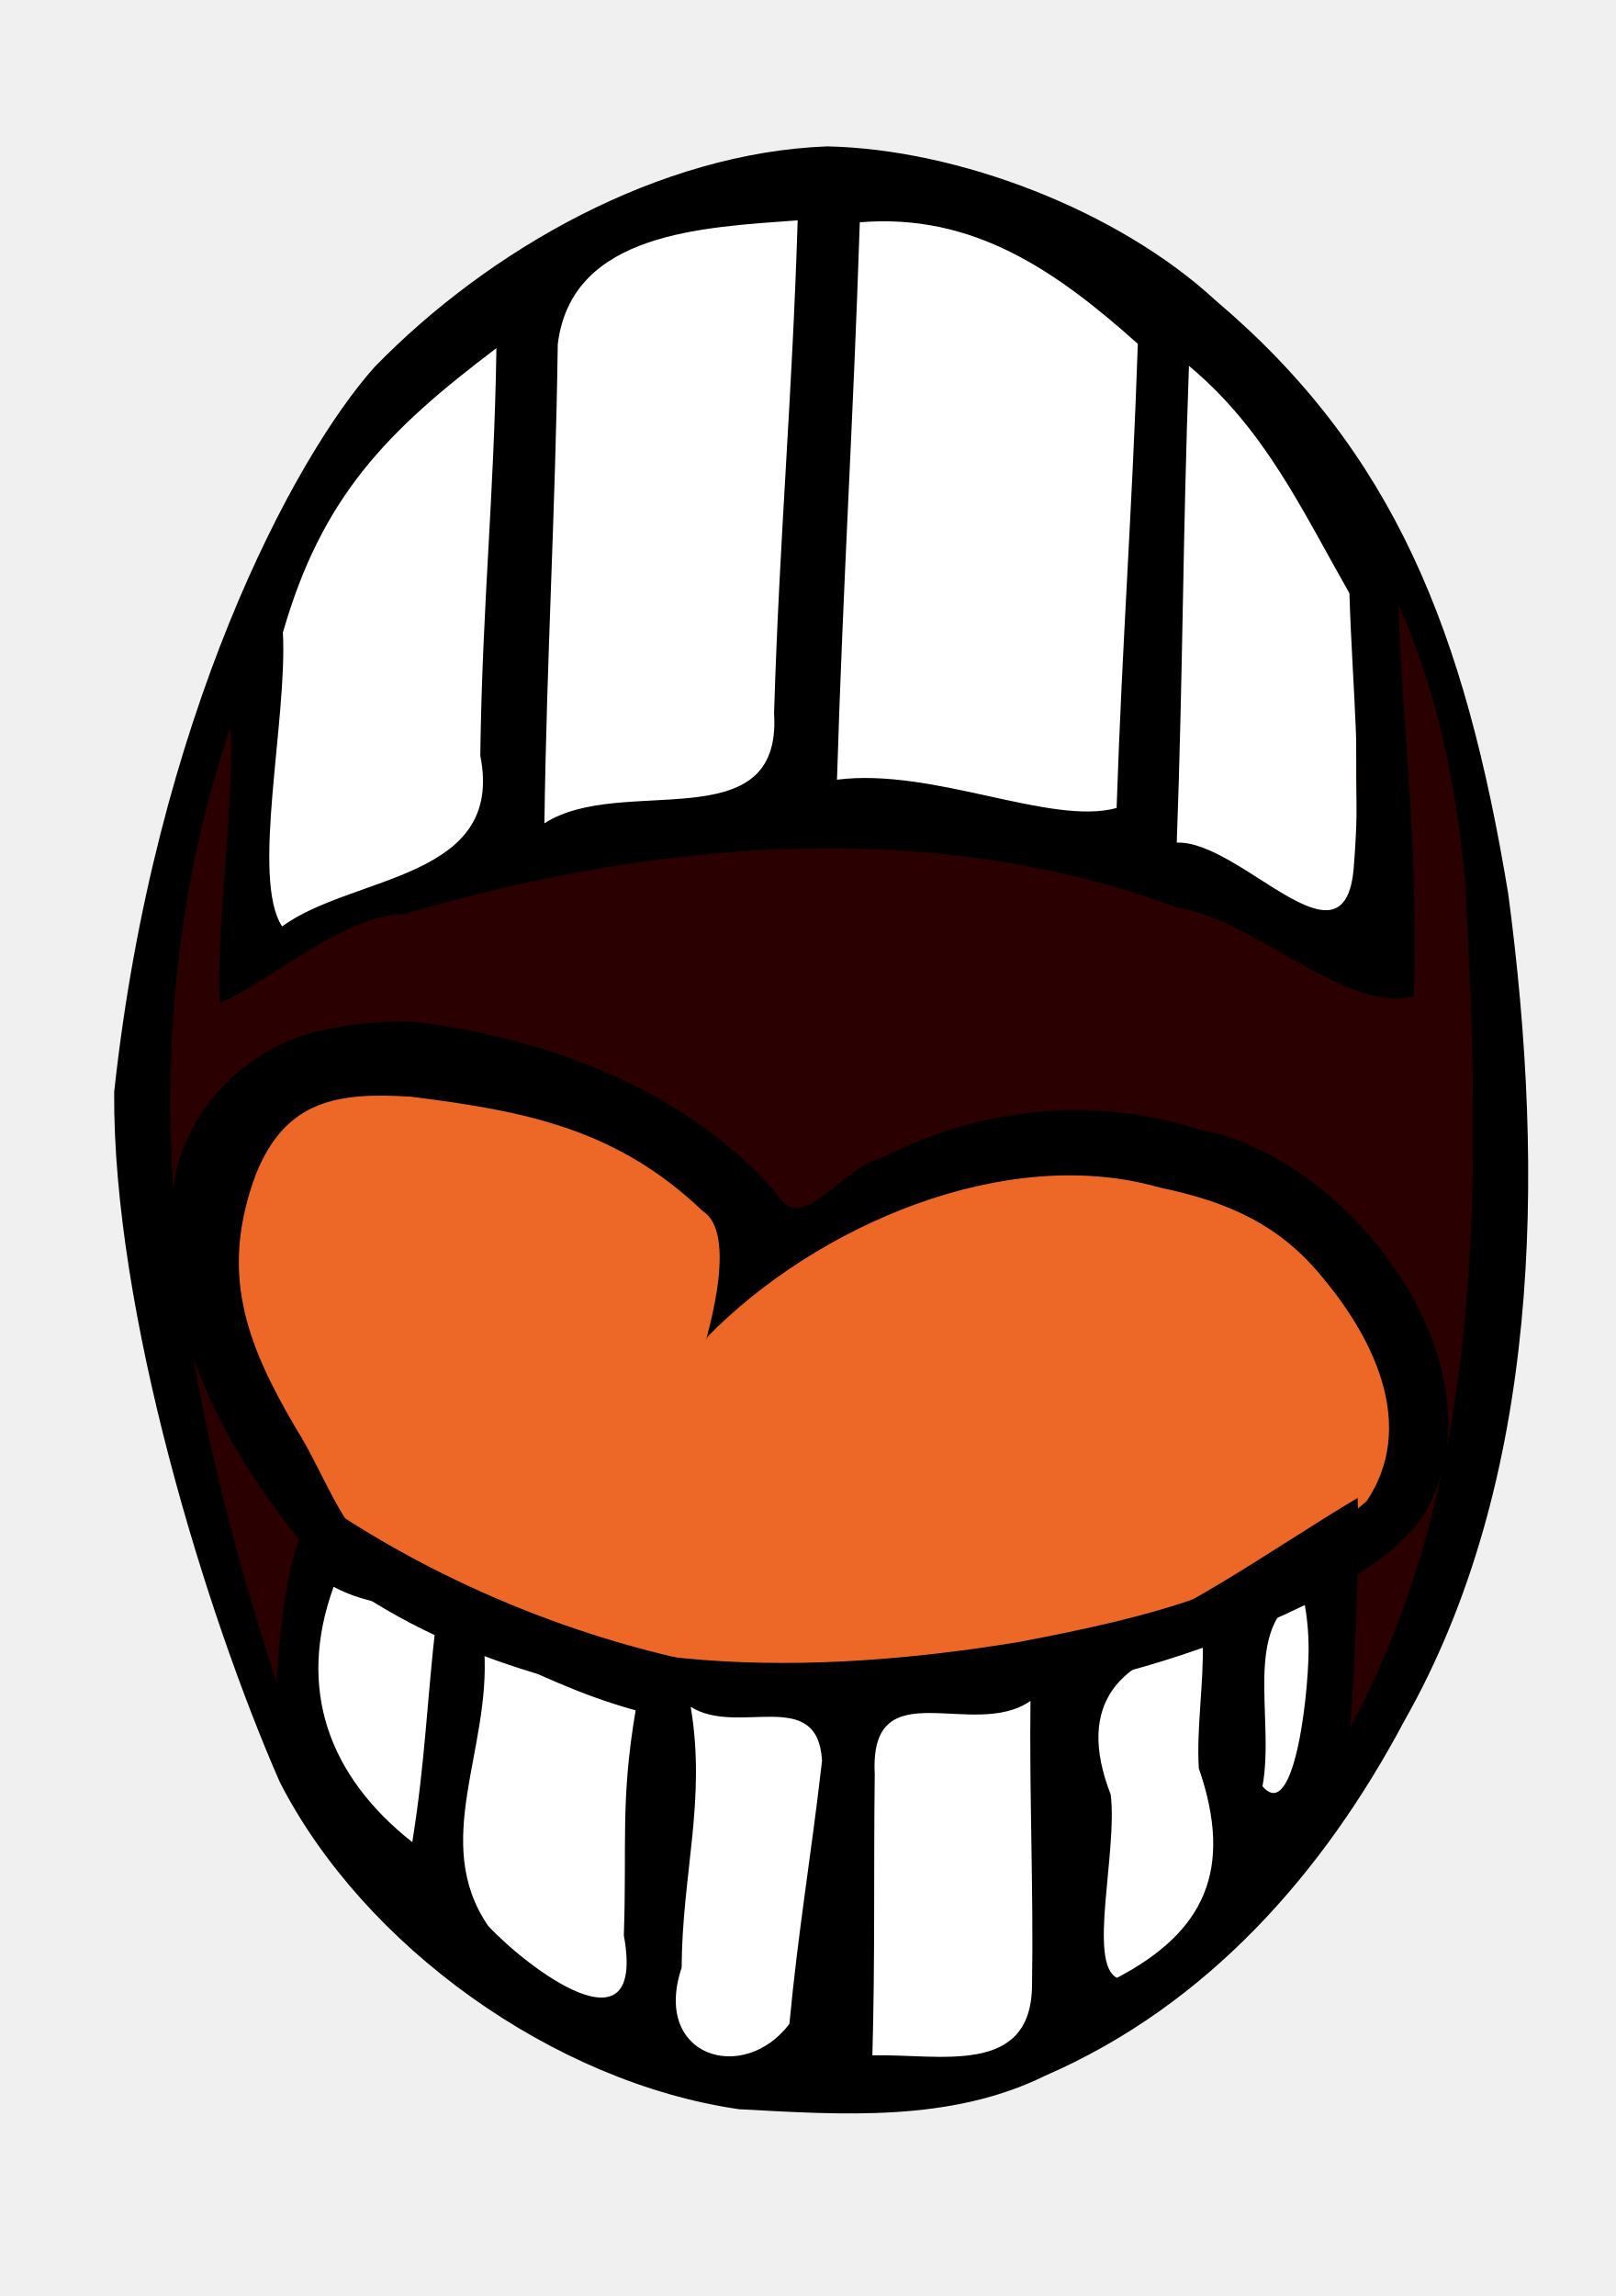
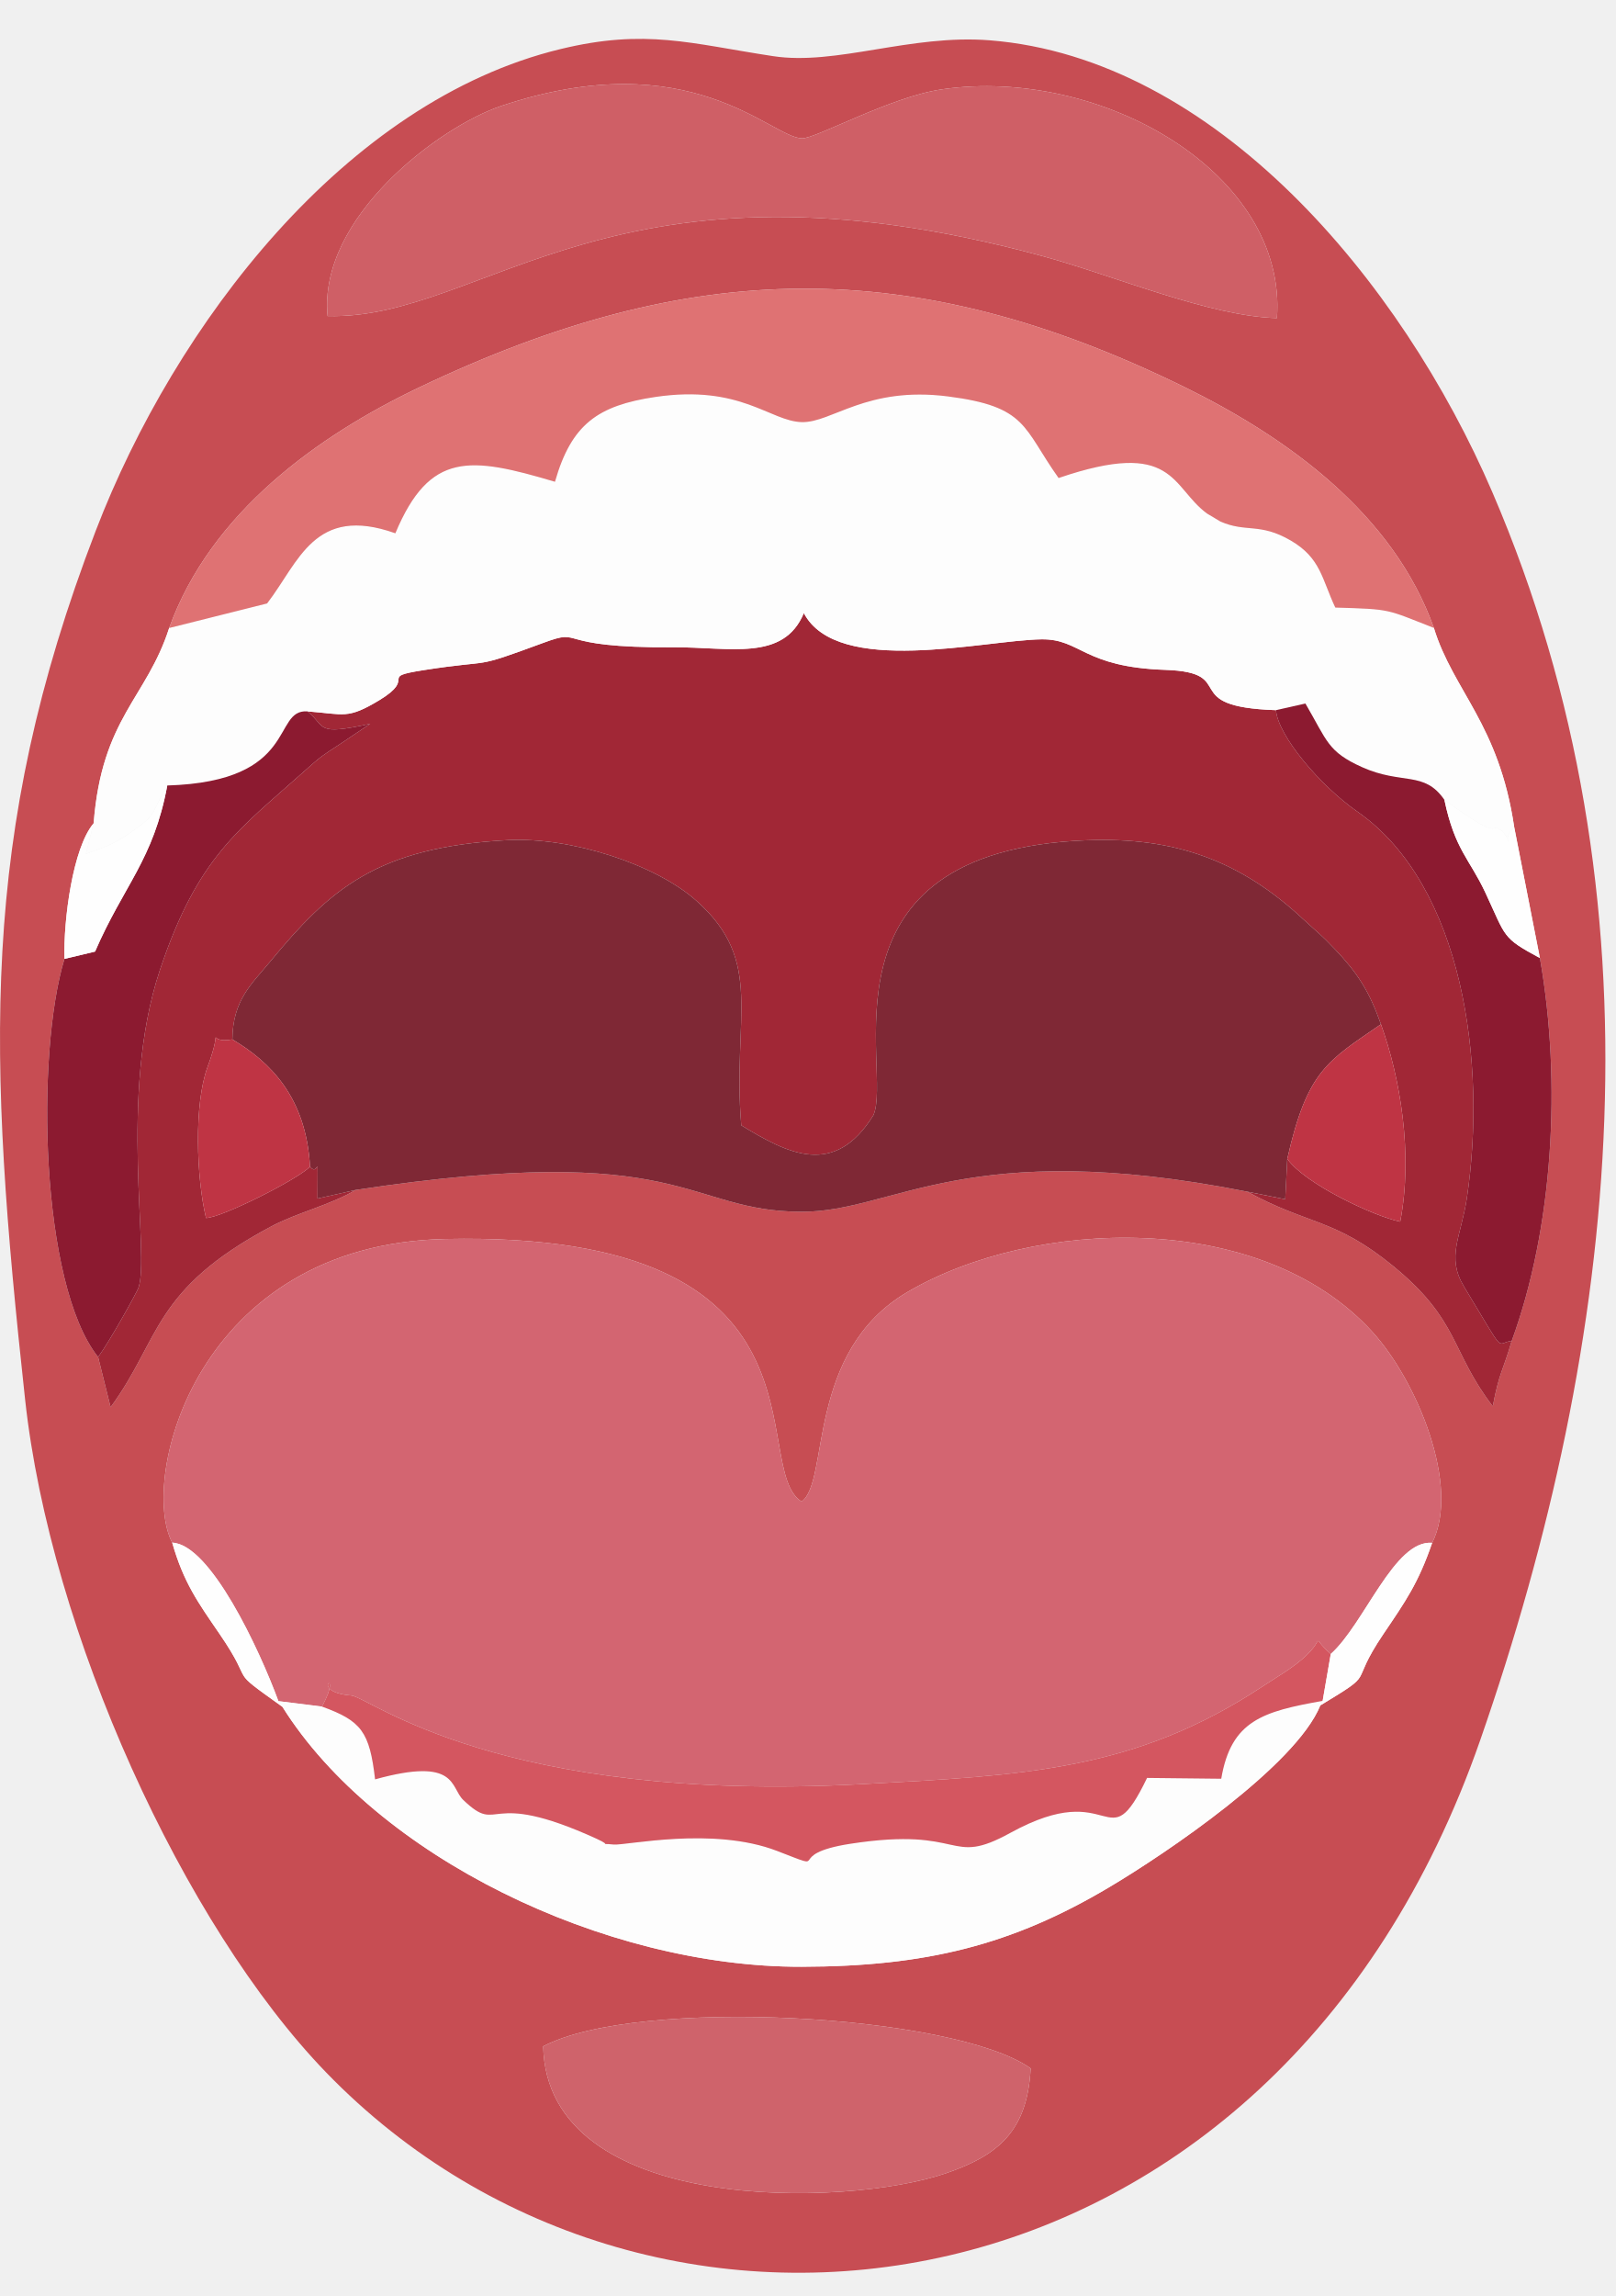
- <svg xmlns="http://www.w3.org/2000/svg" id="svg2" viewBox="0 0 332.598 472.441" version="1.1" width="88mm" height="125mm">
-   <defs id="defs14" />
-   <g id="layer1">
-     <g id="g10540" transform="matrix(-8.093934,0,0,8.093934,4281.96,-3321.74)">
-       <path id="path10531" style="fill:#2b0000;fill-rule:evenodd" d="m 506.86,414.68 c -0.33,0 -11.55,6.85 -12.7,9.24 -4.46,5.28 -3.72,27.13 0.24,31.09 2.48,2.48 12.13,9.16 15.26,8.66 10.14,-5.19 11.55,-7.34 14.43,-15.17 2.39,-9.73 0.17,-21.94 -5.85,-29.44 -4.79,-1.9 -9.32,-4.29 -11.38,-4.38 z" />
-       <path id="path10538" style="fill:#ed6826;fill-rule:evenodd" d="m 518.33,437.01 c -3.41,0.44 -6.9,1.76 -9.19,4.4 -0.6,1.06 -1.71,-0.78 -2.66,-0.95 -2.46,-1.27 -5.42,-1.59 -8.06,-0.7 -1.47,0.25 -2.92,1.21 -3.98,2.32 -1.77,1.83 -2.28,3.77 -1.08,6.25 0.67,1.24 1.9,1.9 3.07,2.58 4.6,2.24 9.05,3.11 14.12,2.73 3.57,-0.32 6.28,-1.1 9.11,-3.32 2.26,-2.55 4.13,-5.17 3.82,-8.68 -0.17,-2.22 -0.94,-4.19 -3.12,-4.49 -0.67,-0.13 -1.35,-0.16 -2.03,-0.14 z" />
-       <path id="path10527" style="fill:#ffffff;fill-rule:evenodd" d="m 494.07,424.17 c 2.97,-4.37 10.72,-8.91 14.02,-9.32 3.05,0.25 10.06,3.96 13.94,9.9 0,2.39 0.66,8.82 0.5,9.81 -9.24,-3.88 -18.48,-4.21 -28.37,0.25 0.57,-1.65 0.49,-9.57 -0.09,-10.64 z" />
-       <path id="path10529" style="fill:#ffffff;fill-rule:evenodd" d="m 495.01,455.42 c 2.97,4.38 8.25,8.09 13.61,8 3.05,-0.24 8.66,-3.05 12.61,-8.16 0,-2.39 -0.24,-4.29 -0.41,-5.28 -9.32,3.79 -15.75,4.95 -25.73,-0.08 0.58,1.65 0.5,4.45 -0.08,5.52 z" />
-       <path id="path10476" style="fill:#000000" d="m 508,414.12 c -3.35,0.07 -7.41,1.64 -9.87,3.91 -4.56,3.86 -6.35,8.43 -7.45,15.1 -0.95,7.15 -0.82,14.92 2.65,21.03 2.03,3.82 4.98,7.21 9.13,9.01 2.42,1.19 5.18,0.99 7.78,0.85 4.72,-0.68 9.55,-4.15 11.68,-8.32 1.86,-4.24 4.25,-11.95 4.21,-17.54 -1.03,-9.51 -4.55,-16.11 -6.62,-18.43 -2.92,-3 -7.25,-5.45 -11.51,-5.61 z m -0.83,1.93 c 0.17,5.19 0.42,8.98 0.58,14.17 -2.46,-0.31 -5.43,1.18 -7.11,0.72 -0.15,-4.4 -0.39,-7.4 -0.54,-11.8 2.07,-1.85 4.18,-3.33 7.07,-3.09 z m 1.58,-0.05 c 2.39,0.18 5.75,0.29 6.1,3.15 0.06,4.28 0.28,7.9 0.34,12.18 -1.96,-1.27 -6.05,0.47 -5.84,-2.8 -0.14,-4.56 -0.46,-7.96 -0.6,-12.53 z m 7.66,3.25 c 2.81,2.12 4.44,3.79 5.43,7.23 -0.12,2.21 0.82,6.25 0.02,7.47 -1.81,-1.32 -5.67,-1.18 -5.04,-4.34 -0.05,-3.86 -0.35,-6.49 -0.41,-10.36 z m -17.61,0.45 c 0.16,4.4 0.15,7.72 0.31,12.12 -1.63,-0.06 -4.27,3.42 -4.5,0.64 -0.21,-2.55 0.03,-4.44 0.11,-6.98 1.23,-2.16 2.15,-4.17 4.08,-5.78 z m -5.33,6.08 c -0.1,3.22 -0.5,5.95 -0.39,9.94 1.62,0.5 4.12,-1.98 6.03,-2.25 6.27,-2.34 13.34,-1.69 19.65,0.17 1.5,-0.01 3.61,1.85 4.69,2.26 0.09,-1.9 -0.38,-5.11 -0.28,-7.01 2.73,8.05 1.48,16.21 -1.17,24.27 -0.22,-3.71 -0.76,-3.62 -0.88,-4.74 -5.65,3.97 -13.53,5.87 -19.36,4.01 -2.38,-0.67 -5.13,-2.7 -7.25,-3.95 -0.07,1.79 0.15,5.53 0.2,5.85 -3.53,-6.54 -3.31,-14.24 -2.94,-21.44 0.22,-2.43 0.69,-4.87 1.7,-7.11 z m 27.08,24.96 c 0.94,2.59 0.13,4.81 -2,6.49 -0.33,-2.04 -0.37,-3.58 -0.61,-5.65 0.92,-0.43 1.71,-0.36 2.61,-0.84 z m -24.63,0.17 c 1.54,0.87 0.69,3.15 1.01,4.9 -0.85,1 -1.21,-2.69 -1.17,-3.67 0.01,-0.39 0.06,-0.86 0.16,-1.23 z m 20.8,1.44 c -0.17,2.55 1.36,4.87 -0.1,7.01 -1,1.07 -4.02,3.37 -3.45,0.24 -0.08,-2.33 0.09,-3.42 -0.3,-5.72 1.48,-0.41 2.44,-0.92 3.85,-1.53 z m -18.27,-0.2 c 2.08,0.4 3.25,1.53 2.34,3.87 -0.18,1.44 0.59,4.29 -0.16,4.66 -2.23,-1.17 -2.97,-2.75 -2.08,-5.33 0.06,-1.04 -0.13,-2.16 -0.1,-3.2 z m 13.02,1.64 c -0.4,2.36 0.22,4.26 0.23,6.63 0.76,2.28 -1.58,2.97 -2.74,1.43 -0.23,-2.43 -0.55,-4.24 -0.83,-6.69 0.11,-1.91 2.14,-0.61 3.34,-1.37 z m -8.64,-0.15 c 1.46,1.02 4.1,-0.82 3.96,1.86 0.03,2.49 -0.01,4.66 0.06,7.15 -1.71,-0.04 -4.04,0.55 -4.06,-1.78 -0.04,-2.41 0.07,-4.82 0.04,-7.23 z" />
-       <path id="path10533" style="fill:#000000;fill-rule:evenodd" d="m 518.44,436.38 c -3.41,0.43 -6.9,1.75 -9.19,4.4 -0.6,1.06 -1.71,-0.79 -2.66,-0.95 -2.46,-1.28 -5.42,-1.59 -8.06,-0.71 -1.47,0.25 -2.92,1.21 -3.98,2.32 -1.77,1.83 -3.08,4.71 -1.88,7.19 0.66,1.25 2.03,1.9 3.2,2.58 4.6,2.24 9.85,2.98 14.93,2.59 3.56,-0.32 7.21,-1.36 10.04,-3.58 2.26,-2.55 4.14,-5.84 3.82,-9.35 -0.16,-2.22 -2.01,-4.05 -4.19,-4.35 -0.67,-0.13 -1.35,-0.17 -2.03,-0.14 z m 0.14,1.9 c 1.87,-0.12 3.19,0.08 3.95,1.98 0.92,2.48 0.26,4.27 -1.01,6.43 -0.82,1.29 -1.29,3.05 -2.72,3.72 -4.69,2.67 -10.46,2.59 -15.69,1.73 -3.33,-0.64 -6.23,-1.31 -8.83,-3.58 -1.25,-1.87 -0.23,-4.05 1.07,-5.62 1.11,-1.4 2.45,-1.99 4.19,-2.35 3.93,-1.13 8.75,0.98 11.5,3.79 0.22,0.54 -0.88,-2.55 0.12,-3.19 2.18,-2.08 4.46,-2.54 7.42,-2.91 z" />
+ <svg xmlns="http://www.w3.org/2000/svg" xml:space="preserve" width="88mm" height="125mm" version="1.1" style="clip-rule:evenodd;fill-rule:evenodd;image-rendering:optimizeQuality;shape-rendering:geometricPrecision;text-rendering:geometricPrecision" viewBox="0 0 9136.345 12977.467" id="svg45">
+   <defs id="defs4">
+     <style type="text/css" id="style2">
+    
+     .fil11 {fill:#FEFEFE}
+     .fil3 {fill:#7F2835}
+     .fil9 {fill:#8C1A30}
+     .fil2 {fill:#A12736}
+     .fil10 {fill:#BF3444}
+     .fil0 {fill:#C74D53}
+     .fil5 {fill:#CF5F66}
+     .fil7 {fill:#CF636B}
+     .fil1 {fill:#D36571}
+     .fil8 {fill:#D45660}
+     .fil6 {fill:#DF7273}
+     .fil4 {fill:#FDFDFD}
+    
+   </style>
+   </defs>
+   <g id="Vrstva_x0020_1" transform="matrix(0.5046744,0,0,0.5046744,0.02299281,219.6907)">
+     <g id="_874907552">
+       <path class="fil0" d="m 6085,22483 c 1060,-558 4604,-361 5461,247 -37,706 -367,976 -952,1176 -1109,381 -4465,472 -4509,-1423 z m 9959,-5639 c -155,452 -299,656 -546,1021 -410,607 -50,402 -707,800 -274,676 -1733,1661 -2363,2035 -1094,651 -2059,889 -3448,892 -2216,5 -4771,-1243 -5816,-2911 -645,-461 -282,-201 -706,-819 -237,-346 -400,-569 -529,-1020 -373,-716 272,-3341 3061,-3401 4475,-95 3377,2561 3990,2941 316,-224 43,-1676 1186,-2347 1401,-823 3953,-934 5209,447 501,551 988,1730 669,2362 z M 1049,8785 c 93,-1183 593,-1399 846,-2187 467,-1297 1671,-2155 2798,-2693 3039,-1449 5522,-1503 8577,-5 1148,564 2338,1416 2793,2697 217,706 729,1075 900,2231 l 288,1467 c 247,1401 145,3029 -316,4288 -100,344 -139,346 -212,732 -476,-622 -371,-961 -1115,-1570 -657,-538 -951,-459 -1635,-834 -3153,-625 -3956,228 -4993,225 -1316,-3 -1284,-808 -4997,-244 -273,165 -655,254 -946,409 -1332,709 -1235,1257 -1798,2024 l -140,-562 C 449,13946 400,11363 722,10304 710,9871 814,9062 1049,8785 Z M 3670,3104 C 3563,2002 4920,984 5615,751 c 2127,-712 3016,353 3369,363 153,5 990,-465 1567,-549 1784,-260 3874,941 3754,2562 -749,-18 -1830,-477 -2614,-691 C 6897,1127 5433,3151 3670,3104 Z M 6279,114 C 3867,697 1960,3200 1074,5505 -245,8933 -136,11403 281,15237 c 283,2610 1776,5888 3372,7538 3687,3810 10625,2897 12930,-3723 1559,-4480 2101,-9404 136,-13973 C 15698,2705 13610,216 11089,16 10198,-55 9370,302 8659,193 7737,53 7236,-118 6279,114 Z" id="path7" />
+       <path class="fil1" d="m 1929,16842 c 427,17 976,1194 1190,1775 l 488,61 c 257,-475 -181,-166 329,-124 198,16 1655,1209 5712,993 1816,-97 3067,-151 4492,-1092 100,-66 211,-134 293,-190 508,-348 195,-422 475,-176 378,-338 712,-1282 1136,-1245 319,-632 -168,-1811 -669,-2362 -1256,-1381 -3808,-1270 -5209,-447 -1143,671 -870,2123 -1186,2347 -613,-380 485,-3036 -3990,-2941 -2789,60 -3434,2685 -3061,3401 z" id="path9" />
+       <path class="fil2" d="m 3445,7532 c 214,173 78,275 702,139 l -353,237 c -169,110 -198,125 -381,290 -732,656 -1195,951 -1622,2232 -472,1416 -106,3188 -241,3560 -20,54 -326,606 -451,773 l 140,562 c 563,-767 466,-1315 1798,-2024 291,-155 673,-244 946,-409 l -426,96 c -1,-605 21,-225 -84,-358 -124,136 -986,572 -1165,576 -108,-449 -137,-1273 17,-1691 197,-531 -47,-250 278,-309 4,-440 217,-622 418,-865 676,-819 1200,-1287 2661,-1367 712,-39 1665,271 2123,682 763,681 397,1296 499,2512 520,317 1043,592 1480,-113 226,-501 -721,-2962 2395,-3080 973,-37 1710,222 2420,884 194,179 187,160 356,337 251,264 383,466 515,840 214,593 363,1448 216,2211 -288,-58 -1067,-421 -1265,-704 l -23,453 -425,-85 c 684,375 978,296 1635,834 744,609 639,948 1115,1570 73,-386 112,-388 212,-732 -188,19 -48,195 -534,-608 -203,-335 -34,-555 32,-994 225,-1504 -40,-3499 -1225,-4325 -416,-289 -890,-848 -914,-1138 -1119,-37 -397,-422 -1238,-451 -926,-31 -947,-348 -1389,-342 -644,9 -2286,422 -2662,-294 -227,546 -829,379 -1464,383 -1383,9 -979,-225 -1456,-49 -833,307 -511,175 -1346,306 -512,81 -57,74 -490,336 -360,217 -392,156 -804,125 z" id="path11" />
+       <path class="fil3" d="m 2603,11206 c 423,251 826,646 870,1424 105,133 83,-247 84,358 l 426,-96 c 3713,-564 3681,241 4997,244 1037,3 1840,-850 4993,-225 l 425,85 23,-453 c 225,-997 458,-1098 1049,-1507 -132,-374 -264,-576 -515,-840 -169,-177 -162,-158 -356,-337 -710,-662 -1447,-921 -2420,-884 -3116,118 -2169,2579 -2395,3080 -437,705 -960,430 -1480,113 -102,-1216 264,-1831 -499,-2512 -458,-411 -1411,-721 -2123,-682 -1461,80 -1985,548 -2661,1367 -201,243 -414,425 -418,865 z" id="path13" />
+       <path class="fil4" d="m 1895,6598 c -253,788 -753,1004 -846,2187 l -87,344 c 193,-78 281,-85 517,-251 292,-205 203,-191 395,-516 1484,-44 1168,-859 1571,-830 412,31 444,92 804,-125 433,-262 -22,-255 490,-336 835,-131 513,1 1346,-306 477,-176 73,58 1456,49 635,-4 1237,163 1464,-383 376,716 2018,303 2662,294 442,-6 463,311 1389,342 841,29 119,414 1238,451 l 330,-74 c 246,421 248,538 633,712 450,202 698,37 924,367 689,501 478,235 649,348 156,202 -31,108 133,-43 -171,-1156 -683,-1525 -900,-2231 -541,-211 -465,-209 -1104,-228 -151,-319 -162,-554 -498,-750 -349,-204 -500,-86 -790,-214 l -149,-89 c -407,-299 -357,-844 -1663,-398 -403,-566 -348,-800 -1241,-914 -911,-116 -1297,295 -1635,288 -356,-8 -683,-423 -1640,-282 -647,96 -942,306 -1126,950 -948,-281 -1402,-345 -1788,577 -909,-323 -1080,324 -1437,786 z" id="path15" />
+       <path class="fil5" d="m 3670,3104 c 1763,47 3227,-1977 8021,-668 784,214 1865,673 2614,691 C 14425,1506 12335,305 10551,565 9974,649 9137,1119 8984,1114 8631,1104 7742,39 5615,751 4920,984 3563,2002 3670,3104 Z" id="path17" />
+       <path class="fil6" d="m 1895,6598 1097,-275 c 357,-462 528,-1109 1437,-786 386,-922 840,-858 1788,-577 184,-644 479,-854 1126,-950 957,-141 1284,274 1640,282 338,7 724,-404 1635,-288 893,114 838,348 1241,914 1306,-446 1256,99 1663,398 l 149,89 c 290,128 441,10 790,214 336,196 347,431 498,750 639,19 563,17 1104,228 C 15608,5316 14418,4464 13270,3900 10215,2402 7732,2456 4693,3905 3566,4443 2362,5301 1895,6598 Z" id="path19" />
+       <path class="fil4" d="m 14791,18665 26,-51 c -665,118 -1026,218 -1136,872 l -831,-9 c -462,956 -359,-29 -1531,615 -707,389 -496,-77 -1790,122 -783,121 -178,330 -823,81 -720,-278 -1697,-59 -1831,-72 -199,-20 13,29 -192,-65 -1270,-579 -1067,-26 -1494,-435 -146,-140 -62,-486 -987,-230 -62,-533 -153,-655 -595,-815 l -488,-61 45,64 c 1045,1668 3600,2916 5816,2911 1389,-3 2354,-241 3448,-892 630,-374 2089,-1359 2363,-2035 z" id="path21" />
+       <path class="fil7" d="m 6085,22483 c 44,1895 3400,1804 4509,1423 585,-200 915,-470 952,-1176 -857,-608 -4401,-805 -5461,-247 z" id="path23" />
+       <path class="fil8" d="m 3607,18678 c 442,160 533,282 595,815 925,-256 841,90 987,230 427,409 224,-144 1494,435 205,94 -7,45 192,65 134,13 1111,-206 1831,72 645,249 40,40 823,-81 1294,-199 1083,267 1790,-122 1172,-644 1069,341 1531,-615 l 831,9 c 110,-654 471,-754 1136,-872 l 91,-525 c -280,-246 33,-172 -475,176 -82,56 -193,124 -293,190 -1425,941 -2676,995 -4492,1092 -4057,216 -5514,-977 -5712,-993 -510,-42 -72,-351 -329,124 z" id="path25" />
+       <path class="fil9" d="m 1874,8362 c -155,834 -487,1116 -809,1860 l -343,82 c -322,1059 -273,3642 377,4459 125,-167 431,-719 451,-773 135,-372 -231,-2144 241,-3560 427,-1281 890,-1576 1622,-2232 183,-165 212,-180 381,-290 l 353,-237 c -624,136 -488,34 -702,-139 -403,-29 -87,786 -1571,830 z" id="path27" />
+       <path class="fil9" d="m 16935,14583 c 461,-1259 563,-2887 316,-4288 -430,-233 -374,-227 -612,-735 -177,-378 -340,-477 -458,-1037 -226,-330 -474,-165 -924,-367 -385,-174 -387,-291 -633,-712 l -330,74 c 24,290 498,849 914,1138 1185,826 1450,2821 1225,4325 -66,439 -235,659 -32,994 486,803 346,627 534,608 z" id="path29" />
+       <path class="fil10" d="m 14421,12543 c 198,283 977,646 1265,704 147,-763 -2,-1618 -216,-2211 -591,409 -824,510 -1049,1507 z" id="path31" />
+       <path class="fil10" d="m 3473,12630 c -44,-778 -447,-1173 -870,-1424 -325,59 -81,-222 -278,309 -154,418 -125,1242 -17,1691 179,-4 1041,-440 1165,-576 z" id="path33" />
+       <path class="fil11" d="M 1049,8785 C 814,9062 710,9871 722,10304 l 343,-82 c 322,-744 654,-1026 809,-1860 -192,325 -103,311 -395,516 -236,166 -324,173 -517,251 z" id="path35" />
+       <path class="fil11" d="m 17251,10295 -288,-1467 c -164,151 23,245 -133,43 -171,-113 40,153 -649,-348 118,560 281,659 458,1037 238,508 182,502 612,735 z" id="path37" />
+       <path class="fil11" d="m 14908,18089 -91,525 -26,51 c 657,-398 297,-193 707,-800 247,-365 391,-569 546,-1021 -424,-37 -758,907 -1136,1245 z" id="path39" />
+       <path class="fil11" d="m 3164,18681 -45,-64 c -214,-581 -763,-1758 -1190,-1775 129,451 292,674 529,1020 424,618 61,358 706,819 z" id="path41" />
    </g>
  </g>
</svg>
